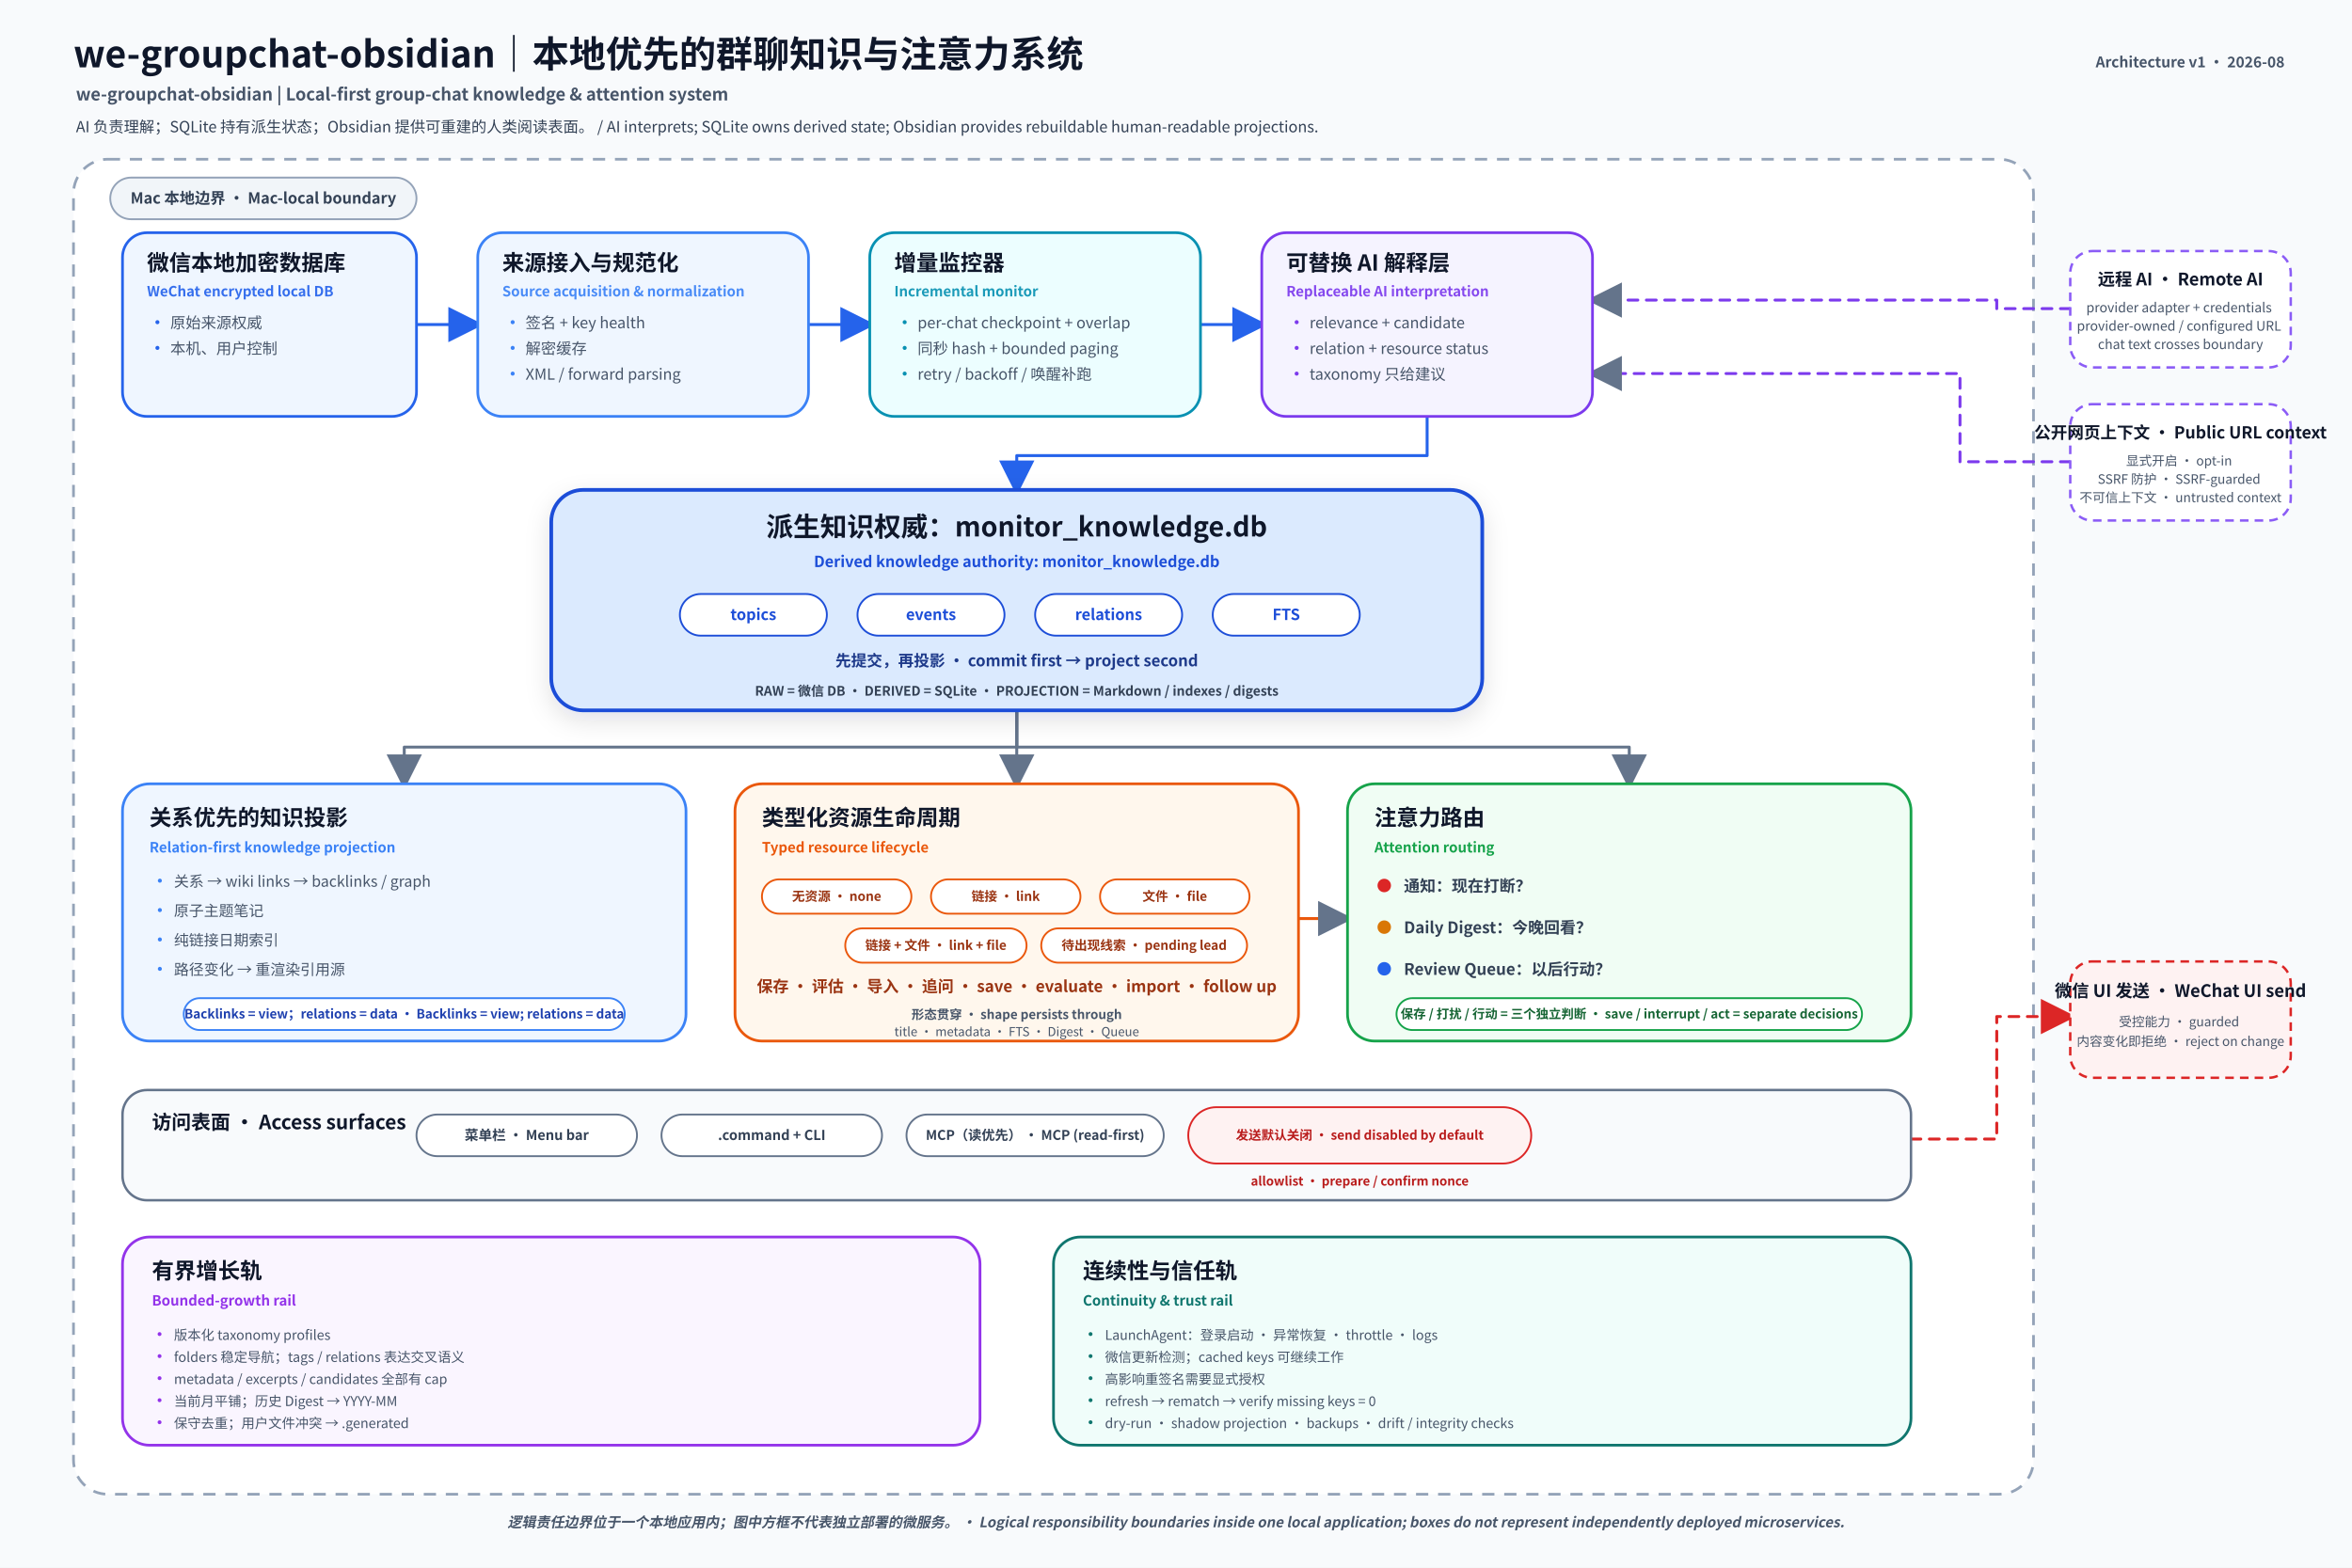
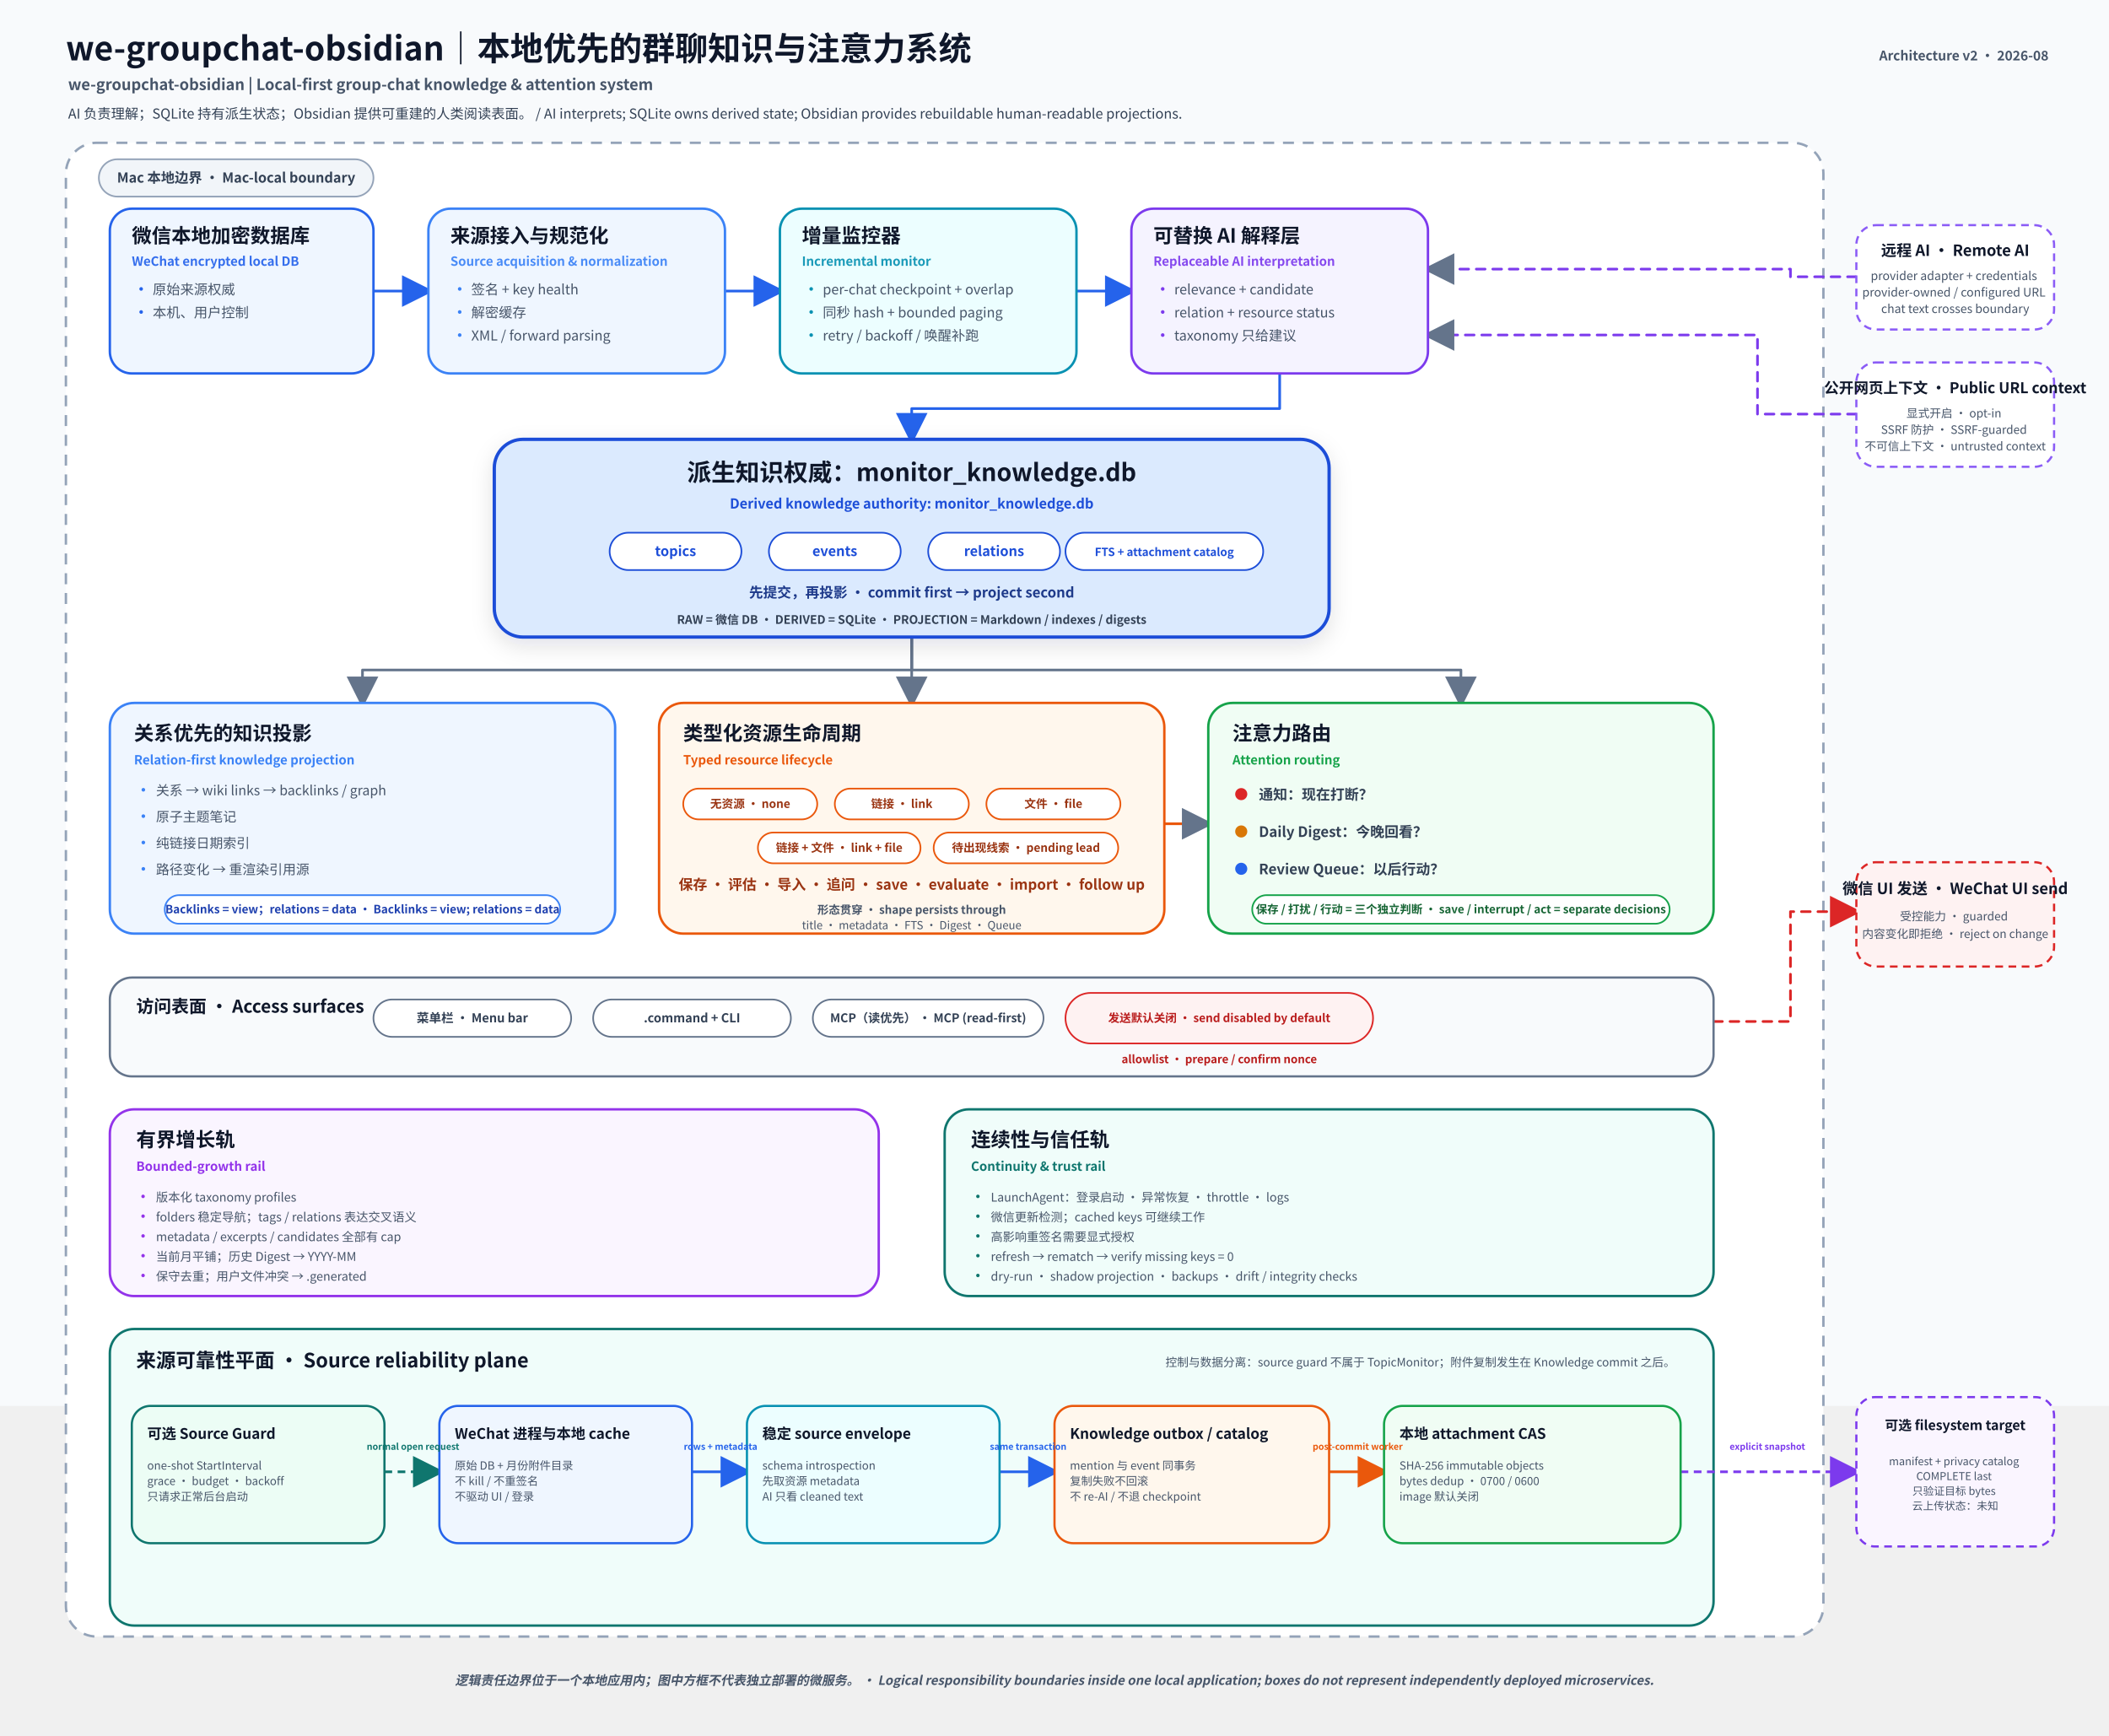
- <svg xmlns="http://www.w3.org/2000/svg" width="1920" height="1280" viewBox="0 0 1920 1280" role="img" aria-labelledby="title desc">
+ <svg xmlns="http://www.w3.org/2000/svg" width="1920" height="1580" viewBox="0 0 1920 1580" role="img" aria-labelledby="title desc">
  <defs>
    <marker id="arrow" markerWidth="12" markerHeight="12" refX="10" refY="6" orient="auto" markerUnits="strokeWidth">
      <path d="M 0 0 L 12 6 L 0 12 z" fill="#64748B" />
    </marker>
    <marker id="arrowBlue" markerWidth="12" markerHeight="12" refX="10" refY="6" orient="auto" markerUnits="strokeWidth">
      <path d="M 0 0 L 12 6 L 0 12 z" fill="#2563EB" />
    </marker>
    <marker id="arrowRed" markerWidth="12" markerHeight="12" refX="10" refY="6" orient="auto" markerUnits="strokeWidth">
      <path d="M 0 0 L 12 6 L 0 12 z" fill="#DC2626" />
    </marker>
    <filter id="shadow" x="-20%" y="-20%" width="140%" height="140%">
      <feDropShadow dx="0" dy="7" stdDeviation="10" flood-color="#0F172A" flood-opacity="0.12" />
    </filter>
+     <marker id="arrowTeal" markerWidth="12" markerHeight="12" refX="10" refY="6" orient="auto">
+       <path d="M 0 0 L 12 6 L 0 12 z" fill="#0F766E" />
+     </marker>
+     <marker id="arrowOrange" markerWidth="12" markerHeight="12" refX="10" refY="6" orient="auto">
+       <path d="M 0 0 L 12 6 L 0 12 z" fill="#EA580C" />
+     </marker>
+     <marker id="arrowPurple" markerWidth="12" markerHeight="12" refX="10" refY="6" orient="auto">
+       <path d="M 0 0 L 12 6 L 0 12 z" fill="#7C3AED" />
+     </marker>
  </defs>
  <rect width="1920" height="1280" fill="#F8FAFC" />
  <text x="60" y="55" text-anchor="start" font-family="Noto Sans CJK SC, sans-serif" font-size="30" font-weight="800" font-style="normal" letter-spacing="0" fill="#0F172A" opacity="1.0">we-groupchat-obsidian｜本地优先的群聊知识与注意力系统</text>
  <text x="62" y="82" text-anchor="start" font-family="Noto Sans CJK SC, sans-serif" font-size="14" font-weight="550" font-style="normal" letter-spacing="0" fill="#475569" opacity="1.0">we-groupchat-obsidian | Local-first group-chat knowledge &amp; attention system</text>
  <text x="62" y="108" text-anchor="start" font-family="Noto Sans CJK SC, sans-serif" font-size="12.5" font-weight="500" font-style="normal" letter-spacing="0" fill="#334155" opacity="1.0">AI 负责理解；SQLite 持有派生状态；Obsidian 提供可重建的人类阅读表面。  /  AI interprets; SQLite owns derived state; Obsidian provides rebuildable human-readable projections.</text>
-   <text x="1865" y="55" text-anchor="end" font-family="Noto Sans CJK SC, sans-serif" font-size="12" font-weight="650" font-style="normal" letter-spacing="0" fill="#475569" opacity="1.0">Architecture v1 · 2026-08</text>
-   <rect x="60" y="130" width="1600" height="1090" rx="28" fill="#FFFFFF" fill-opacity="1.0" stroke="#94A3B8" stroke-width="2.2" stroke-dasharray="10 8" />
+   <text x="1865" y="55" text-anchor="end" font-family="Noto Sans CJK SC, sans-serif" font-size="12" font-weight="650" font-style="normal" letter-spacing="0" fill="#475569" opacity="1.0">Architecture v2 · 2026-08</text>
+   <rect x="60" y="130" width="1600" height="1360" rx="28" fill="#FFFFFF" fill-opacity="1.0" stroke="#94A3B8" stroke-width="2.2" stroke-dasharray="10 8" />
  <rect x="90" y="145" width="250" height="34" rx="17.0" fill="#F1F5F9" fill-opacity="1.0" stroke="#94A3B8" stroke-width="1.5" />
  <text x="215.0" y="166.25" text-anchor="middle" font-family="Noto Sans CJK SC, sans-serif" font-size="12.5" font-weight="600" font-style="normal" letter-spacing="0" fill="#334155" opacity="1.0">Mac 本地边界 · Mac-local boundary</text>
  <polyline points="340,265 390,265" fill="none" stroke="#2563EB" stroke-width="2.4" stroke-linecap="round" stroke-linejoin="round" opacity="1.0" marker-end="url(#arrowBlue)" />
  <polyline points="660,265 710,265" fill="none" stroke="#2563EB" stroke-width="2.4" stroke-linecap="round" stroke-linejoin="round" opacity="1.0" marker-end="url(#arrowBlue)" />
  <polyline points="980,265 1030,265" fill="none" stroke="#2563EB" stroke-width="2.4" stroke-linecap="round" stroke-linejoin="round" opacity="1.0" marker-end="url(#arrowBlue)" />
  <polyline points="1165,340 1165,372 830,372 830,400" fill="none" stroke="#2563EB" stroke-width="2.4" stroke-linecap="round" stroke-linejoin="round" opacity="1.0" marker-end="url(#arrowBlue)" />
  <polyline points="830,580 830,610 330,610 330,640" fill="none" stroke="#64748B" stroke-width="2.4" stroke-linecap="round" stroke-linejoin="round" opacity="1.0" marker-end="url(#arrow)" />
  <polyline points="830,580 830,640" fill="none" stroke="#64748B" stroke-width="2.4" stroke-linecap="round" stroke-linejoin="round" opacity="1.0" marker-end="url(#arrow)" />
  <polyline points="830,580 830,610 1330,610 1330,640" fill="none" stroke="#64748B" stroke-width="2.4" stroke-linecap="round" stroke-linejoin="round" opacity="1.0" marker-end="url(#arrow)" />
  <polyline points="1060,750 1100,750" fill="none" stroke="#EA580C" stroke-width="2.4" stroke-linecap="round" stroke-linejoin="round" opacity="1.0" marker-end="url(#arrow)" />
  <polyline points="1690,252 1630,252 1630,245 1300,245" fill="none" stroke="#7C3AED" stroke-width="2.4" stroke-linecap="round" stroke-linejoin="round" opacity="1.0" stroke-dasharray="8 7" marker-end="url(#arrow)" />
  <polyline points="1690,377 1600,377 1600,305 1300,305" fill="none" stroke="#7C3AED" stroke-width="2.4" stroke-linecap="round" stroke-linejoin="round" opacity="1.0" stroke-dasharray="8 7" marker-end="url(#arrow)" />
  <polyline points="1560,930 1630,930 1630,830 1690,830" fill="none" stroke="#DC2626" stroke-width="2.4" stroke-linecap="round" stroke-linejoin="round" opacity="1.0" stroke-dasharray="8 7" marker-end="url(#arrowRed)" />
  <rect x="100" y="190" width="240" height="150" rx="20" fill="#EFF6FF" fill-opacity="1.0" stroke="#2563EB" stroke-width="2.2" />
  <text x="120" y="221" text-anchor="start" font-family="Noto Sans CJK SC, sans-serif" font-size="18" font-weight="750" font-style="normal" letter-spacing="0" fill="#0F172A" opacity="1.0">微信本地加密数据库</text>
  <text x="120" y="242" text-anchor="start" font-family="Noto Sans CJK SC, sans-serif" font-size="11.5" font-weight="560" font-style="normal" letter-spacing="0" fill="#2563EB" opacity="0.92">WeChat encrypted local DB</text>
  <text x="122" y="268" text-anchor="start" font-family="Noto Sans CJK SC, sans-serif" font-size="13" font-weight="800" font-style="normal" letter-spacing="0" fill="#2563EB" opacity="1.0">•</text>
  <text x="139" y="268" text-anchor="start" font-family="Noto Sans CJK SC, sans-serif" font-size="12.5" font-weight="500" font-style="normal" letter-spacing="0" fill="#475569" opacity="1.0">原始来源权威</text>
  <text x="122" y="289" text-anchor="start" font-family="Noto Sans CJK SC, sans-serif" font-size="13" font-weight="800" font-style="normal" letter-spacing="0" fill="#2563EB" opacity="1.0">•</text>
  <text x="139" y="289" text-anchor="start" font-family="Noto Sans CJK SC, sans-serif" font-size="12.5" font-weight="500" font-style="normal" letter-spacing="0" fill="#475569" opacity="1.0">本机、用户控制</text>
  <rect x="390" y="190" width="270" height="150" rx="20" fill="#EFF6FF" fill-opacity="1.0" stroke="#3B82F6" stroke-width="2.2" />
  <text x="410" y="221" text-anchor="start" font-family="Noto Sans CJK SC, sans-serif" font-size="18" font-weight="750" font-style="normal" letter-spacing="0" fill="#0F172A" opacity="1.0">来源接入与规范化</text>
  <text x="410" y="242" text-anchor="start" font-family="Noto Sans CJK SC, sans-serif" font-size="11.5" font-weight="560" font-style="normal" letter-spacing="0" fill="#3B82F6" opacity="0.92">Source acquisition &amp; normalization</text>
  <text x="412" y="268" text-anchor="start" font-family="Noto Sans CJK SC, sans-serif" font-size="13" font-weight="800" font-style="normal" letter-spacing="0" fill="#3B82F6" opacity="1.0">•</text>
  <text x="429" y="268" text-anchor="start" font-family="Noto Sans CJK SC, sans-serif" font-size="12.5" font-weight="500" font-style="normal" letter-spacing="0" fill="#475569" opacity="1.0">签名 + key health</text>
  <text x="412" y="289" text-anchor="start" font-family="Noto Sans CJK SC, sans-serif" font-size="13" font-weight="800" font-style="normal" letter-spacing="0" fill="#3B82F6" opacity="1.0">•</text>
  <text x="429" y="289" text-anchor="start" font-family="Noto Sans CJK SC, sans-serif" font-size="12.5" font-weight="500" font-style="normal" letter-spacing="0" fill="#475569" opacity="1.0">解密缓存</text>
  <text x="412" y="310" text-anchor="start" font-family="Noto Sans CJK SC, sans-serif" font-size="13" font-weight="800" font-style="normal" letter-spacing="0" fill="#3B82F6" opacity="1.0">•</text>
  <text x="429" y="310" text-anchor="start" font-family="Noto Sans CJK SC, sans-serif" font-size="12.5" font-weight="500" font-style="normal" letter-spacing="0" fill="#475569" opacity="1.0">XML / forward parsing</text>
  <rect x="710" y="190" width="270" height="150" rx="20" fill="#ECFEFF" fill-opacity="1.0" stroke="#0891B2" stroke-width="2.2" />
  <text x="730" y="221" text-anchor="start" font-family="Noto Sans CJK SC, sans-serif" font-size="18" font-weight="750" font-style="normal" letter-spacing="0" fill="#0F172A" opacity="1.0">增量监控器</text>
  <text x="730" y="242" text-anchor="start" font-family="Noto Sans CJK SC, sans-serif" font-size="11.5" font-weight="560" font-style="normal" letter-spacing="0" fill="#0891B2" opacity="0.92">Incremental monitor</text>
  <text x="732" y="268" text-anchor="start" font-family="Noto Sans CJK SC, sans-serif" font-size="13" font-weight="800" font-style="normal" letter-spacing="0" fill="#0891B2" opacity="1.0">•</text>
  <text x="749" y="268" text-anchor="start" font-family="Noto Sans CJK SC, sans-serif" font-size="12.5" font-weight="500" font-style="normal" letter-spacing="0" fill="#475569" opacity="1.0">per-chat checkpoint + overlap</text>
  <text x="732" y="289" text-anchor="start" font-family="Noto Sans CJK SC, sans-serif" font-size="13" font-weight="800" font-style="normal" letter-spacing="0" fill="#0891B2" opacity="1.0">•</text>
  <text x="749" y="289" text-anchor="start" font-family="Noto Sans CJK SC, sans-serif" font-size="12.5" font-weight="500" font-style="normal" letter-spacing="0" fill="#475569" opacity="1.0">同秒 hash + bounded paging</text>
  <text x="732" y="310" text-anchor="start" font-family="Noto Sans CJK SC, sans-serif" font-size="13" font-weight="800" font-style="normal" letter-spacing="0" fill="#0891B2" opacity="1.0">•</text>
  <text x="749" y="310" text-anchor="start" font-family="Noto Sans CJK SC, sans-serif" font-size="12.5" font-weight="500" font-style="normal" letter-spacing="0" fill="#475569" opacity="1.0">retry / backoff / 唤醒补跑</text>
  <rect x="1030" y="190" width="270" height="150" rx="20" fill="#F5F3FF" fill-opacity="1.0" stroke="#7C3AED" stroke-width="2.2" />
  <text x="1050" y="221" text-anchor="start" font-family="Noto Sans CJK SC, sans-serif" font-size="18" font-weight="750" font-style="normal" letter-spacing="0" fill="#0F172A" opacity="1.0">可替换 AI 解释层</text>
  <text x="1050" y="242" text-anchor="start" font-family="Noto Sans CJK SC, sans-serif" font-size="11.5" font-weight="560" font-style="normal" letter-spacing="0" fill="#7C3AED" opacity="0.92">Replaceable AI interpretation</text>
  <text x="1052" y="268" text-anchor="start" font-family="Noto Sans CJK SC, sans-serif" font-size="13" font-weight="800" font-style="normal" letter-spacing="0" fill="#7C3AED" opacity="1.0">•</text>
  <text x="1069" y="268" text-anchor="start" font-family="Noto Sans CJK SC, sans-serif" font-size="12.5" font-weight="500" font-style="normal" letter-spacing="0" fill="#475569" opacity="1.0">relevance + candidate</text>
  <text x="1052" y="289" text-anchor="start" font-family="Noto Sans CJK SC, sans-serif" font-size="13" font-weight="800" font-style="normal" letter-spacing="0" fill="#7C3AED" opacity="1.0">•</text>
  <text x="1069" y="289" text-anchor="start" font-family="Noto Sans CJK SC, sans-serif" font-size="12.5" font-weight="500" font-style="normal" letter-spacing="0" fill="#475569" opacity="1.0">relation + resource status</text>
  <text x="1052" y="310" text-anchor="start" font-family="Noto Sans CJK SC, sans-serif" font-size="13" font-weight="800" font-style="normal" letter-spacing="0" fill="#7C3AED" opacity="1.0">•</text>
  <text x="1069" y="310" text-anchor="start" font-family="Noto Sans CJK SC, sans-serif" font-size="12.5" font-weight="500" font-style="normal" letter-spacing="0" fill="#475569" opacity="1.0">taxonomy 只给建议</text>
  <rect x="1690" y="205" width="180" height="95" rx="18" fill="#FFFFFF" fill-opacity="1.0" stroke="#8B5CF6" stroke-width="2" stroke-dasharray="7 5" />
  <text x="1780" y="233" text-anchor="middle" font-family="Noto Sans CJK SC, sans-serif" font-size="14" font-weight="750" font-style="normal" letter-spacing="0" fill="#0F172A" opacity="1.0">远程 AI · Remote AI</text>
  <text x="1780" y="255" text-anchor="middle" font-family="Noto Sans CJK SC, sans-serif" font-size="10.8" font-weight="500" fill="#475569">
    <tspan x="1780" dy="0">provider adapter + credentials</tspan>
    <tspan x="1780" dy="15">provider-owned / configured URL</tspan>
    <tspan x="1780" dy="15">chat text crosses boundary</tspan>
  </text>
  <rect x="1690" y="330" width="180" height="95" rx="18" fill="#FFFFFF" fill-opacity="1.0" stroke="#8B5CF6" stroke-width="2" stroke-dasharray="7 5" />
  <text x="1780" y="358" text-anchor="middle" font-family="Noto Sans CJK SC, sans-serif" font-size="13.5" font-weight="750" font-style="normal" letter-spacing="0" fill="#0F172A" opacity="1.0">公开网页上下文 · Public URL context</text>
  <text x="1780" y="380" text-anchor="middle" font-family="Noto Sans CJK SC, sans-serif" font-size="10.5" font-weight="500" fill="#475569">
    <tspan x="1780" dy="0">显式开启 · opt-in</tspan>
    <tspan x="1780" dy="15">SSRF 防护 · SSRF-guarded</tspan>
    <tspan x="1780" dy="15">不可信上下文 · untrusted context</tspan>
  </text>
  <rect x="450" y="400" width="760" height="180" rx="26" fill="#DBEAFE" fill-opacity="1.0" stroke="#1D4ED8" stroke-width="3" filter="url(#shadow)" />
  <text x="830" y="438" text-anchor="middle" font-family="Noto Sans CJK SC, sans-serif" font-size="22" font-weight="800" font-style="normal" letter-spacing="0" fill="#0F172A" opacity="1.0">派生知识权威：monitor_knowledge.db</text>
  <text x="830" y="463" text-anchor="middle" font-family="Noto Sans CJK SC, sans-serif" font-size="12.5" font-weight="620" font-style="normal" letter-spacing="0" fill="#1D4ED8" opacity="1.0">Derived knowledge authority: monitor_knowledge.db</text>
  <rect x="555" y="485" width="120" height="34" rx="17.0" fill="#FFFFFF" fill-opacity="1.0" stroke="#1D4ED8" stroke-width="1.5" />
  <text x="615.0" y="506.25" text-anchor="middle" font-family="Noto Sans CJK SC, sans-serif" font-size="12.5" font-weight="700" font-style="normal" letter-spacing="0" fill="#1D4ED8" opacity="1.0">topics</text>
  <rect x="700" y="485" width="120" height="34" rx="17.0" fill="#FFFFFF" fill-opacity="1.0" stroke="#1D4ED8" stroke-width="1.5" />
  <text x="760.0" y="506.25" text-anchor="middle" font-family="Noto Sans CJK SC, sans-serif" font-size="12.5" font-weight="700" font-style="normal" letter-spacing="0" fill="#1D4ED8" opacity="1.0">events</text>
  <rect x="845" y="485" width="120" height="34" rx="17.0" fill="#FFFFFF" fill-opacity="1.0" stroke="#1D4ED8" stroke-width="1.5" />
  <text x="905.0" y="506.25" text-anchor="middle" font-family="Noto Sans CJK SC, sans-serif" font-size="12.5" font-weight="700" font-style="normal" letter-spacing="0" fill="#1D4ED8" opacity="1.0">relations</text>
-   <rect x="990" y="485" width="120" height="34" rx="17.0" fill="#FFFFFF" fill-opacity="1.0" stroke="#1D4ED8" stroke-width="1.5" />
-   <text x="1050.0" y="506.25" text-anchor="middle" font-family="Noto Sans CJK SC, sans-serif" font-size="12.5" font-weight="700" font-style="normal" letter-spacing="0" fill="#1D4ED8" opacity="1.0">FTS</text>
+   <rect x="970" y="485" width="180" height="34" rx="17.0" fill="#FFFFFF" fill-opacity="1.0" stroke="#1D4ED8" stroke-width="1.5" />
+   <text x="1060" y="506.25" text-anchor="middle" font-family="Noto Sans CJK SC, sans-serif" font-size="10.2" font-weight="700" fill="#1D4ED8">FTS + attachment catalog</text>
  <text x="830" y="544" text-anchor="middle" font-family="Noto Sans CJK SC, sans-serif" font-size="12.8" font-weight="700" font-style="normal" letter-spacing="0" fill="#1E3A8A" opacity="1.0">先提交，再投影 · commit first → project second</text>
  <text x="830" y="568" text-anchor="middle" font-family="Noto Sans CJK SC, sans-serif" font-size="10.7" font-weight="600" font-style="normal" letter-spacing="0" fill="#334155" opacity="1.0">RAW = 微信 DB · DERIVED = SQLite · PROJECTION = Markdown / indexes / digests</text>
  <rect x="100" y="640" width="460" height="210" rx="22" fill="#EFF6FF" fill-opacity="1.0" stroke="#3B82F6" stroke-width="2.2" />
  <text x="122" y="674" text-anchor="start" font-family="Noto Sans CJK SC, sans-serif" font-size="18" font-weight="780" font-style="normal" letter-spacing="0" fill="#0F172A" opacity="1.0">关系优先的知识投影</text>
  <text x="122" y="696" text-anchor="start" font-family="Noto Sans CJK SC, sans-serif" font-size="11.5" font-weight="600" font-style="normal" letter-spacing="0" fill="#3B82F6" opacity="1.0">Relation-first knowledge projection</text>
  <text x="124" y="724" text-anchor="start" font-family="Noto Sans CJK SC, sans-serif" font-size="13" font-weight="800" font-style="normal" letter-spacing="0" fill="#3B82F6" opacity="1.0">•</text>
  <text x="142" y="724" text-anchor="start" font-family="Noto Sans CJK SC, sans-serif" font-size="12.2" font-weight="500" font-style="normal" letter-spacing="0" fill="#475569" opacity="1.0">关系 → wiki links → backlinks / graph</text>
  <text x="124" y="748" text-anchor="start" font-family="Noto Sans CJK SC, sans-serif" font-size="13" font-weight="800" font-style="normal" letter-spacing="0" fill="#3B82F6" opacity="1.0">•</text>
  <text x="142" y="748" text-anchor="start" font-family="Noto Sans CJK SC, sans-serif" font-size="12.2" font-weight="500" font-style="normal" letter-spacing="0" fill="#475569" opacity="1.0">原子主题笔记</text>
  <text x="124" y="772" text-anchor="start" font-family="Noto Sans CJK SC, sans-serif" font-size="13" font-weight="800" font-style="normal" letter-spacing="0" fill="#3B82F6" opacity="1.0">•</text>
  <text x="142" y="772" text-anchor="start" font-family="Noto Sans CJK SC, sans-serif" font-size="12.2" font-weight="500" font-style="normal" letter-spacing="0" fill="#475569" opacity="1.0">纯链接日期索引</text>
  <text x="124" y="796" text-anchor="start" font-family="Noto Sans CJK SC, sans-serif" font-size="13" font-weight="800" font-style="normal" letter-spacing="0" fill="#3B82F6" opacity="1.0">•</text>
  <text x="142" y="796" text-anchor="start" font-family="Noto Sans CJK SC, sans-serif" font-size="12.2" font-weight="500" font-style="normal" letter-spacing="0" fill="#475569" opacity="1.0">路径变化 → 重渲染引用源</text>
  <rect x="150" y="815" width="360" height="26" rx="13.0" fill="#FFFFFF" fill-opacity="1.0" stroke="#3B82F6" stroke-width="1.5" />
  <text x="330.0" y="831.536" text-anchor="middle" font-family="Noto Sans CJK SC, sans-serif" font-size="10.4" font-weight="650" font-style="normal" letter-spacing="0" fill="#1E40AF" opacity="1.0">Backlinks = view；relations = data · Backlinks = view; relations = data</text>
  <rect x="600" y="640" width="460" height="210" rx="22" fill="#FFF7ED" fill-opacity="1.0" stroke="#EA580C" stroke-width="2.2" />
  <text x="622" y="674" text-anchor="start" font-family="Noto Sans CJK SC, sans-serif" font-size="18" font-weight="780" font-style="normal" letter-spacing="0" fill="#0F172A" opacity="1.0">类型化资源生命周期</text>
  <text x="622" y="696" text-anchor="start" font-family="Noto Sans CJK SC, sans-serif" font-size="11.5" font-weight="600" font-style="normal" letter-spacing="0" fill="#EA580C" opacity="1.0">Typed resource lifecycle</text>
  <rect x="622" y="718" width="122" height="28" rx="14.0" fill="#FFFFFF" fill-opacity="1.0" stroke="#EA580C" stroke-width="1.5" />
  <text x="683.0" y="735.57" text-anchor="middle" font-family="Noto Sans CJK SC, sans-serif" font-size="10.5" font-weight="650" font-style="normal" letter-spacing="0" fill="#9A3412" opacity="1.0">无资源 · none</text>
  <rect x="760" y="718" width="122" height="28" rx="14.0" fill="#FFFFFF" fill-opacity="1.0" stroke="#EA580C" stroke-width="1.5" />
  <text x="821.0" y="735.57" text-anchor="middle" font-family="Noto Sans CJK SC, sans-serif" font-size="10.5" font-weight="650" font-style="normal" letter-spacing="0" fill="#9A3412" opacity="1.0">链接 · link</text>
  <rect x="898" y="718" width="122" height="28" rx="14.0" fill="#FFFFFF" fill-opacity="1.0" stroke="#EA580C" stroke-width="1.5" />
  <text x="959.0" y="735.57" text-anchor="middle" font-family="Noto Sans CJK SC, sans-serif" font-size="10.5" font-weight="650" font-style="normal" letter-spacing="0" fill="#9A3412" opacity="1.0">文件 · file</text>
  <rect x="690" y="758" width="148" height="28" rx="14.0" fill="#FFFFFF" fill-opacity="1.0" stroke="#EA580C" stroke-width="1.5" />
  <text x="764.0" y="775.57" text-anchor="middle" font-family="Noto Sans CJK SC, sans-serif" font-size="10.5" font-weight="650" font-style="normal" letter-spacing="0" fill="#9A3412" opacity="1.0">链接 + 文件 · link + file</text>
  <rect x="850" y="758" width="168" height="28" rx="14.0" fill="#FFFFFF" fill-opacity="1.0" stroke="#EA580C" stroke-width="1.5" />
  <text x="934.0" y="775.57" text-anchor="middle" font-family="Noto Sans CJK SC, sans-serif" font-size="10.5" font-weight="650" font-style="normal" letter-spacing="0" fill="#9A3412" opacity="1.0">待出现线索 · pending lead</text>
  <text x="830" y="810" text-anchor="middle" font-family="Noto Sans CJK SC, sans-serif" font-size="13" font-weight="750" font-style="normal" letter-spacing="0" fill="#9A3412" opacity="1.0">保存 · 评估 · 导入 · 追问 · save · evaluate · import · follow up</text>
  <text x="830" y="832" text-anchor="middle" font-family="Noto Sans CJK SC, sans-serif" font-size="10.3" font-weight="600" font-style="normal" letter-spacing="0" fill="#475569" opacity="1.0">形态贯穿 · shape persists through</text>
  <text x="830" y="846" text-anchor="middle" font-family="Noto Sans CJK SC, sans-serif" font-size="10.1" font-weight="520" font-style="normal" letter-spacing="0" fill="#475569" opacity="1.0">title · metadata · FTS · Digest · Queue</text>
  <rect x="1100" y="640" width="460" height="210" rx="22" fill="#F0FDF4" fill-opacity="1.0" stroke="#16A34A" stroke-width="2.2" />
  <text x="1122" y="674" text-anchor="start" font-family="Noto Sans CJK SC, sans-serif" font-size="18" font-weight="780" font-style="normal" letter-spacing="0" fill="#0F172A" opacity="1.0">注意力路由</text>
  <text x="1122" y="696" text-anchor="start" font-family="Noto Sans CJK SC, sans-serif" font-size="11.5" font-weight="600" font-style="normal" letter-spacing="0" fill="#16A34A" opacity="1.0">Attention routing</text>
  <circle cx="1130" cy="723" r="5.5" fill="#DC2626" />
  <text x="1146" y="728" text-anchor="start" font-family="Noto Sans CJK SC, sans-serif" font-size="13" font-weight="650" font-style="normal" letter-spacing="0" fill="#334155" opacity="1.0">通知：现在打断？</text>
  <circle cx="1130" cy="757" r="5.5" fill="#D97706" />
  <text x="1146" y="762" text-anchor="start" font-family="Noto Sans CJK SC, sans-serif" font-size="13" font-weight="650" font-style="normal" letter-spacing="0" fill="#334155" opacity="1.0">Daily Digest：今晚回看？</text>
  <circle cx="1130" cy="791" r="5.5" fill="#2563EB" />
  <text x="1146" y="796" text-anchor="start" font-family="Noto Sans CJK SC, sans-serif" font-size="13" font-weight="650" font-style="normal" letter-spacing="0" fill="#334155" opacity="1.0">Review Queue：以后行动？</text>
  <rect x="1140" y="815" width="380" height="26" rx="13.0" fill="#FFFFFF" fill-opacity="1.0" stroke="#16A34A" stroke-width="1.5" />
  <text x="1330.0" y="831.502" text-anchor="middle" font-family="Noto Sans CJK SC, sans-serif" font-size="10.3" font-weight="650" font-style="normal" letter-spacing="0" fill="#166534" opacity="1.0">保存 / 打扰 / 行动 = 三个独立判断 · save / interrupt / act = separate decisions</text>
  <rect x="100" y="890" width="1460" height="90" rx="20" fill="#F8FAFC" fill-opacity="1.0" stroke="#64748B" stroke-width="2" />
  <text x="124" y="922" text-anchor="start" font-family="Noto Sans CJK SC, sans-serif" font-size="16" font-weight="760" font-style="normal" letter-spacing="0" fill="#0F172A" opacity="1.0">访问表面 · Access surfaces</text>
  <rect x="340" y="910" width="180" height="34" rx="17.0" fill="#FFFFFF" fill-opacity="1.0" stroke="#64748B" stroke-width="1.5" />
  <text x="430.0" y="930.808" text-anchor="middle" font-family="Noto Sans CJK SC, sans-serif" font-size="11.2" font-weight="600" font-style="normal" letter-spacing="0" fill="#334155" opacity="1.0">菜单栏 · Menu bar</text>
  <rect x="540" y="910" width="180" height="34" rx="17.0" fill="#FFFFFF" fill-opacity="1.0" stroke="#64748B" stroke-width="1.5" />
  <text x="630.0" y="930.808" text-anchor="middle" font-family="Noto Sans CJK SC, sans-serif" font-size="11.2" font-weight="600" font-style="normal" letter-spacing="0" fill="#334155" opacity="1.0">.command + CLI</text>
  <rect x="740" y="910" width="210" height="34" rx="17.0" fill="#FFFFFF" fill-opacity="1.0" stroke="#64748B" stroke-width="1.5" />
  <text x="845.0" y="930.706" text-anchor="middle" font-family="Noto Sans CJK SC, sans-serif" font-size="10.9" font-weight="600" font-style="normal" letter-spacing="0" fill="#334155" opacity="1.0">MCP（读优先） · MCP (read-first)</text>
  <rect x="970" y="904" width="280" height="46" rx="23.0" fill="#FEF2F2" fill-opacity="1.0" stroke="#DC2626" stroke-width="1.5" />
  <text x="1110.0" y="930.536" text-anchor="middle" font-family="Noto Sans CJK SC, sans-serif" font-size="10.4" font-weight="600" font-style="normal" letter-spacing="0" fill="#B91C1C" opacity="1.0">发送默认关闭 · send disabled by default</text>
  <text x="1110" y="968" text-anchor="middle" font-family="Noto Sans CJK SC, sans-serif" font-size="10.2" font-weight="620" font-style="normal" letter-spacing="0" fill="#B91C1C" opacity="1.0">allowlist · prepare / confirm nonce</text>
  <rect x="1690" y="785" width="180" height="95" rx="18" fill="#FEF2F2" fill-opacity="1.0" stroke="#DC2626" stroke-width="2" stroke-dasharray="7 5" />
  <text x="1780" y="814" text-anchor="middle" font-family="Noto Sans CJK SC, sans-serif" font-size="14" font-weight="760" font-style="normal" letter-spacing="0" fill="#0F172A" opacity="1.0">微信 UI 发送 · WeChat UI send</text>
  <text x="1780" y="838" text-anchor="middle" font-family="Noto Sans CJK SC, sans-serif" font-size="10.5" font-weight="500" fill="#475569">
    <tspan x="1780" dy="0">受控能力 · guarded</tspan>
    <tspan x="1780" dy="16">内容变化即拒绝 · reject on change</tspan>
  </text>
  <rect x="100" y="1010" width="700" height="170" rx="22" fill="#FAF5FF" fill-opacity="1.0" stroke="#9333EA" stroke-width="2.2" />
  <text x="124" y="1044" text-anchor="start" font-family="Noto Sans CJK SC, sans-serif" font-size="18" font-weight="780" font-style="normal" letter-spacing="0" fill="#0F172A" opacity="1.0">有界增长轨</text>
  <text x="124" y="1066" text-anchor="start" font-family="Noto Sans CJK SC, sans-serif" font-size="11.5" font-weight="600" font-style="normal" letter-spacing="0" fill="#9333EA" opacity="1.0">Bounded-growth rail</text>
  <text x="124" y="1094" text-anchor="start" font-family="Noto Sans CJK SC, sans-serif" font-size="12.5" font-weight="800" font-style="normal" letter-spacing="0" fill="#9333EA" opacity="1.0">•</text>
  <text x="142" y="1094" text-anchor="start" font-family="Noto Sans CJK SC, sans-serif" font-size="11.0" font-weight="520" font-style="normal" letter-spacing="0" fill="#475569" opacity="1.0">版本化 taxonomy profiles</text>
  <text x="124" y="1112" text-anchor="start" font-family="Noto Sans CJK SC, sans-serif" font-size="12.5" font-weight="800" font-style="normal" letter-spacing="0" fill="#9333EA" opacity="1.0">•</text>
  <text x="142" y="1112" text-anchor="start" font-family="Noto Sans CJK SC, sans-serif" font-size="11.0" font-weight="520" font-style="normal" letter-spacing="0" fill="#475569" opacity="1.0">folders 稳定导航；tags / relations 表达交叉语义</text>
  <text x="124" y="1130" text-anchor="start" font-family="Noto Sans CJK SC, sans-serif" font-size="12.5" font-weight="800" font-style="normal" letter-spacing="0" fill="#9333EA" opacity="1.0">•</text>
  <text x="142" y="1130" text-anchor="start" font-family="Noto Sans CJK SC, sans-serif" font-size="11.0" font-weight="520" font-style="normal" letter-spacing="0" fill="#475569" opacity="1.0">metadata / excerpts / candidates 全部有 cap</text>
  <text x="124" y="1148" text-anchor="start" font-family="Noto Sans CJK SC, sans-serif" font-size="12.5" font-weight="800" font-style="normal" letter-spacing="0" fill="#9333EA" opacity="1.0">•</text>
  <text x="142" y="1148" text-anchor="start" font-family="Noto Sans CJK SC, sans-serif" font-size="11.0" font-weight="520" font-style="normal" letter-spacing="0" fill="#475569" opacity="1.0">当前月平铺；历史 Digest → YYYY-MM</text>
  <text x="124" y="1166" text-anchor="start" font-family="Noto Sans CJK SC, sans-serif" font-size="12.5" font-weight="800" font-style="normal" letter-spacing="0" fill="#9333EA" opacity="1.0">•</text>
  <text x="142" y="1166" text-anchor="start" font-family="Noto Sans CJK SC, sans-serif" font-size="11.0" font-weight="520" font-style="normal" letter-spacing="0" fill="#475569" opacity="1.0">保守去重；用户文件冲突 → .generated</text>
  <rect x="860" y="1010" width="700" height="170" rx="22" fill="#F0FDFA" fill-opacity="1.0" stroke="#0F766E" stroke-width="2.2" />
  <text x="884" y="1044" text-anchor="start" font-family="Noto Sans CJK SC, sans-serif" font-size="18" font-weight="780" font-style="normal" letter-spacing="0" fill="#0F172A" opacity="1.0">连续性与信任轨</text>
  <text x="884" y="1066" text-anchor="start" font-family="Noto Sans CJK SC, sans-serif" font-size="11.5" font-weight="600" font-style="normal" letter-spacing="0" fill="#0F766E" opacity="1.0">Continuity &amp; trust rail</text>
  <text x="884" y="1094" text-anchor="start" font-family="Noto Sans CJK SC, sans-serif" font-size="12.5" font-weight="800" font-style="normal" letter-spacing="0" fill="#0F766E" opacity="1.0">•</text>
  <text x="902" y="1094" text-anchor="start" font-family="Noto Sans CJK SC, sans-serif" font-size="10.9" font-weight="520" font-style="normal" letter-spacing="0" fill="#475569" opacity="1.0">LaunchAgent：登录启动 · 异常恢复 · throttle · logs</text>
  <text x="884" y="1112" text-anchor="start" font-family="Noto Sans CJK SC, sans-serif" font-size="12.5" font-weight="800" font-style="normal" letter-spacing="0" fill="#0F766E" opacity="1.0">•</text>
  <text x="902" y="1112" text-anchor="start" font-family="Noto Sans CJK SC, sans-serif" font-size="10.9" font-weight="520" font-style="normal" letter-spacing="0" fill="#475569" opacity="1.0">微信更新检测；cached keys 可继续工作</text>
  <text x="884" y="1130" text-anchor="start" font-family="Noto Sans CJK SC, sans-serif" font-size="12.5" font-weight="800" font-style="normal" letter-spacing="0" fill="#0F766E" opacity="1.0">•</text>
  <text x="902" y="1130" text-anchor="start" font-family="Noto Sans CJK SC, sans-serif" font-size="10.9" font-weight="520" font-style="normal" letter-spacing="0" fill="#475569" opacity="1.0">高影响重签名需要显式授权</text>
  <text x="884" y="1148" text-anchor="start" font-family="Noto Sans CJK SC, sans-serif" font-size="12.5" font-weight="800" font-style="normal" letter-spacing="0" fill="#0F766E" opacity="1.0">•</text>
  <text x="902" y="1148" text-anchor="start" font-family="Noto Sans CJK SC, sans-serif" font-size="10.9" font-weight="520" font-style="normal" letter-spacing="0" fill="#475569" opacity="1.0">refresh → rematch → verify missing keys = 0</text>
  <text x="884" y="1166" text-anchor="start" font-family="Noto Sans CJK SC, sans-serif" font-size="12.5" font-weight="800" font-style="normal" letter-spacing="0" fill="#0F766E" opacity="1.0">•</text>
  <text x="902" y="1166" text-anchor="start" font-family="Noto Sans CJK SC, sans-serif" font-size="10.9" font-weight="520" font-style="normal" letter-spacing="0" fill="#475569" opacity="1.0">dry-run · shadow projection · backups · drift / integrity checks</text>
-   <text x="960" y="1247" text-anchor="middle" font-family="Noto Sans CJK SC, sans-serif" font-size="11.5" font-weight="550" font-style="italic" letter-spacing="0" fill="#475569" opacity="1.0">逻辑责任边界位于一个本地应用内；图中方框不代表独立部署的微服务。 · Logical responsibility boundaries inside one local application; boxes do not represent independently deployed microservices.</text>
+   <text x="960" y="1534" text-anchor="middle" font-family="Noto Sans CJK SC, sans-serif" font-size="11.5" font-weight="550" font-style="italic" letter-spacing="0" fill="#475569" opacity="1.0">逻辑责任边界位于一个本地应用内；图中方框不代表独立部署的微服务。 · Logical responsibility boundaries inside one local application; boxes do not represent independently deployed microservices.</text>
+   <rect x="100" y="1210" width="1460" height="270" rx="22" fill="#F0FDFA" stroke="#0F766E" stroke-width="2.2" />
+   <text x="124" y="1245" text-anchor="start" font-family="Noto Sans CJK SC, sans-serif" font-size="18" font-weight="780" fill="#0F172A">来源可靠性平面 · Source reliability plane</text>
+   <text x="1525" y="1244" text-anchor="end" font-family="Noto Sans CJK SC, sans-serif" font-size="10.5" font-weight="520" fill="#475569">控制与数据分离：source guard 不属于 TopicMonitor；附件复制发生在 Knowledge commit 之后。</text>
+   <polyline points="350,1340 400,1340" fill="none" stroke="#0F766E" stroke-width="2.4" stroke-dasharray="7 5" marker-end="url(#arrowTeal)" />
+   <polyline points="630,1340 680,1340" fill="none" stroke="#2563EB" stroke-width="2.4" marker-end="url(#arrowBlue)" />
+   <polyline points="910,1340 960,1340" fill="none" stroke="#2563EB" stroke-width="2.4" marker-end="url(#arrowBlue)" />
+   <polyline points="1210,1340 1260,1340" fill="none" stroke="#EA580C" stroke-width="2.4" marker-end="url(#arrowOrange)" />
+   <polyline points="1530,1340 1690,1340" fill="none" stroke="#7C3AED" stroke-width="2.4" stroke-dasharray="7 5" marker-end="url(#arrowPurple)" />
+   <rect x="120" y="1280" width="230" height="125" rx="17" fill="#ECFDF5" stroke="#0F766E" stroke-width="2" />
+   <text x="134" y="1310" text-anchor="start" font-family="Noto Sans CJK SC, sans-serif" font-size="13.2" font-weight="750" fill="#0F172A">可选 Source Guard</text>
+   <text x="134" y="1338" text-anchor="start" font-family="Noto Sans CJK SC, sans-serif" font-size="10.2" font-weight="500" fill="#475569">
+     <tspan x="134" dy="0">one-shot StartInterval</tspan>
+     <tspan x="134" dy="14.076">grace · budget · backoff</tspan>
+     <tspan x="134" dy="14.076">只请求正常后台启动</tspan>
+   </text>
+   <rect x="400" y="1280" width="230" height="125" rx="17" fill="#EFF6FF" stroke="#2563EB" stroke-width="2" />
+   <text x="414" y="1310" text-anchor="start" font-family="Noto Sans CJK SC, sans-serif" font-size="13.2" font-weight="750" fill="#0F172A">WeChat 进程与本地 cache</text>
+   <text x="414" y="1338" text-anchor="start" font-family="Noto Sans CJK SC, sans-serif" font-size="10.2" font-weight="500" fill="#475569">
+     <tspan x="414" dy="0">原始 DB + 月份附件目录</tspan>
+     <tspan x="414" dy="14.076">不 kill / 不重签名</tspan>
+     <tspan x="414" dy="14.076">不驱动 UI / 登录</tspan>
+   </text>
+   <rect x="680" y="1280" width="230" height="125" rx="17" fill="#ECFEFF" stroke="#0891B2" stroke-width="2" />
+   <text x="694" y="1310" text-anchor="start" font-family="Noto Sans CJK SC, sans-serif" font-size="13.2" font-weight="750" fill="#0F172A">稳定 source envelope</text>
+   <text x="694" y="1338" text-anchor="start" font-family="Noto Sans CJK SC, sans-serif" font-size="10.2" font-weight="500" fill="#475569">
+     <tspan x="694" dy="0">schema introspection</tspan>
+     <tspan x="694" dy="14.076">先取资源 metadata</tspan>
+     <tspan x="694" dy="14.076">AI 只看 cleaned text</tspan>
+   </text>
+   <rect x="960" y="1280" width="250" height="125" rx="17" fill="#FFF7ED" stroke="#EA580C" stroke-width="2" />
+   <text x="974" y="1310" text-anchor="start" font-family="Noto Sans CJK SC, sans-serif" font-size="13.2" font-weight="750" fill="#0F172A">Knowledge outbox / catalog</text>
+   <text x="974" y="1338" text-anchor="start" font-family="Noto Sans CJK SC, sans-serif" font-size="10.2" font-weight="500" fill="#475569">
+     <tspan x="974" dy="0">mention 与 event 同事务</tspan>
+     <tspan x="974" dy="14.076">复制失败不回滚</tspan>
+     <tspan x="974" dy="14.076">不 re-AI / 不退 checkpoint</tspan>
+   </text>
+   <rect x="1260" y="1280" width="270" height="125" rx="17" fill="#F0FDF4" stroke="#16A34A" stroke-width="2" />
+   <text x="1274" y="1310" text-anchor="start" font-family="Noto Sans CJK SC, sans-serif" font-size="13.2" font-weight="750" fill="#0F172A">本地 attachment CAS</text>
+   <text x="1274" y="1338" text-anchor="start" font-family="Noto Sans CJK SC, sans-serif" font-size="10.2" font-weight="500" fill="#475569">
+     <tspan x="1274" dy="0">SHA-256 immutable objects</tspan>
+     <tspan x="1274" dy="14.076">bytes dedup · 0700 / 0600</tspan>
+     <tspan x="1274" dy="14.076">image 默认关闭</tspan>
+   </text>
+   <rect x="1690" y="1272" width="180" height="136" rx="17" fill="#FAF5FF" stroke="#7C3AED" stroke-width="2" stroke-dasharray="7 5" />
+   <text x="1780.0" y="1302" text-anchor="middle" font-family="Noto Sans CJK SC, sans-serif" font-size="12.2" font-weight="750" fill="#0F172A">可选 filesystem target</text>
+   <text x="1780.0" y="1334" text-anchor="middle" font-family="Noto Sans CJK SC, sans-serif" font-size="9.8" font-weight="500" fill="#475569">
+     <tspan x="1780.0" dy="0">manifest + privacy catalog</tspan>
+     <tspan x="1780.0" dy="13.524">COMPLETE last</tspan>
+     <tspan x="1780.0" dy="13.524">只验证目标 bytes</tspan>
+     <tspan x="1780.0" dy="13.524">云上传状态：未知</tspan>
+   </text>
+   <text x="376.0" y="1320" text-anchor="middle" font-family="Noto Sans CJK SC, sans-serif" font-size="8.2" font-weight="650" fill="#0F766E">normal open request</text>
+   <text x="656.0" y="1320" text-anchor="middle" font-family="Noto Sans CJK SC, sans-serif" font-size="8.2" font-weight="650" fill="#2563EB">rows + metadata</text>
+   <text x="936.0" y="1320" text-anchor="middle" font-family="Noto Sans CJK SC, sans-serif" font-size="8.2" font-weight="650" fill="#2563EB">same transaction</text>
+   <text x="1236.0" y="1320" text-anchor="middle" font-family="Noto Sans CJK SC, sans-serif" font-size="8.2" font-weight="650" fill="#EA580C">post-commit worker</text>
+   <text x="1609.0" y="1320" text-anchor="middle" font-family="Noto Sans CJK SC, sans-serif" font-size="8.2" font-weight="650" fill="#7C3AED">explicit snapshot</text>
</svg>
